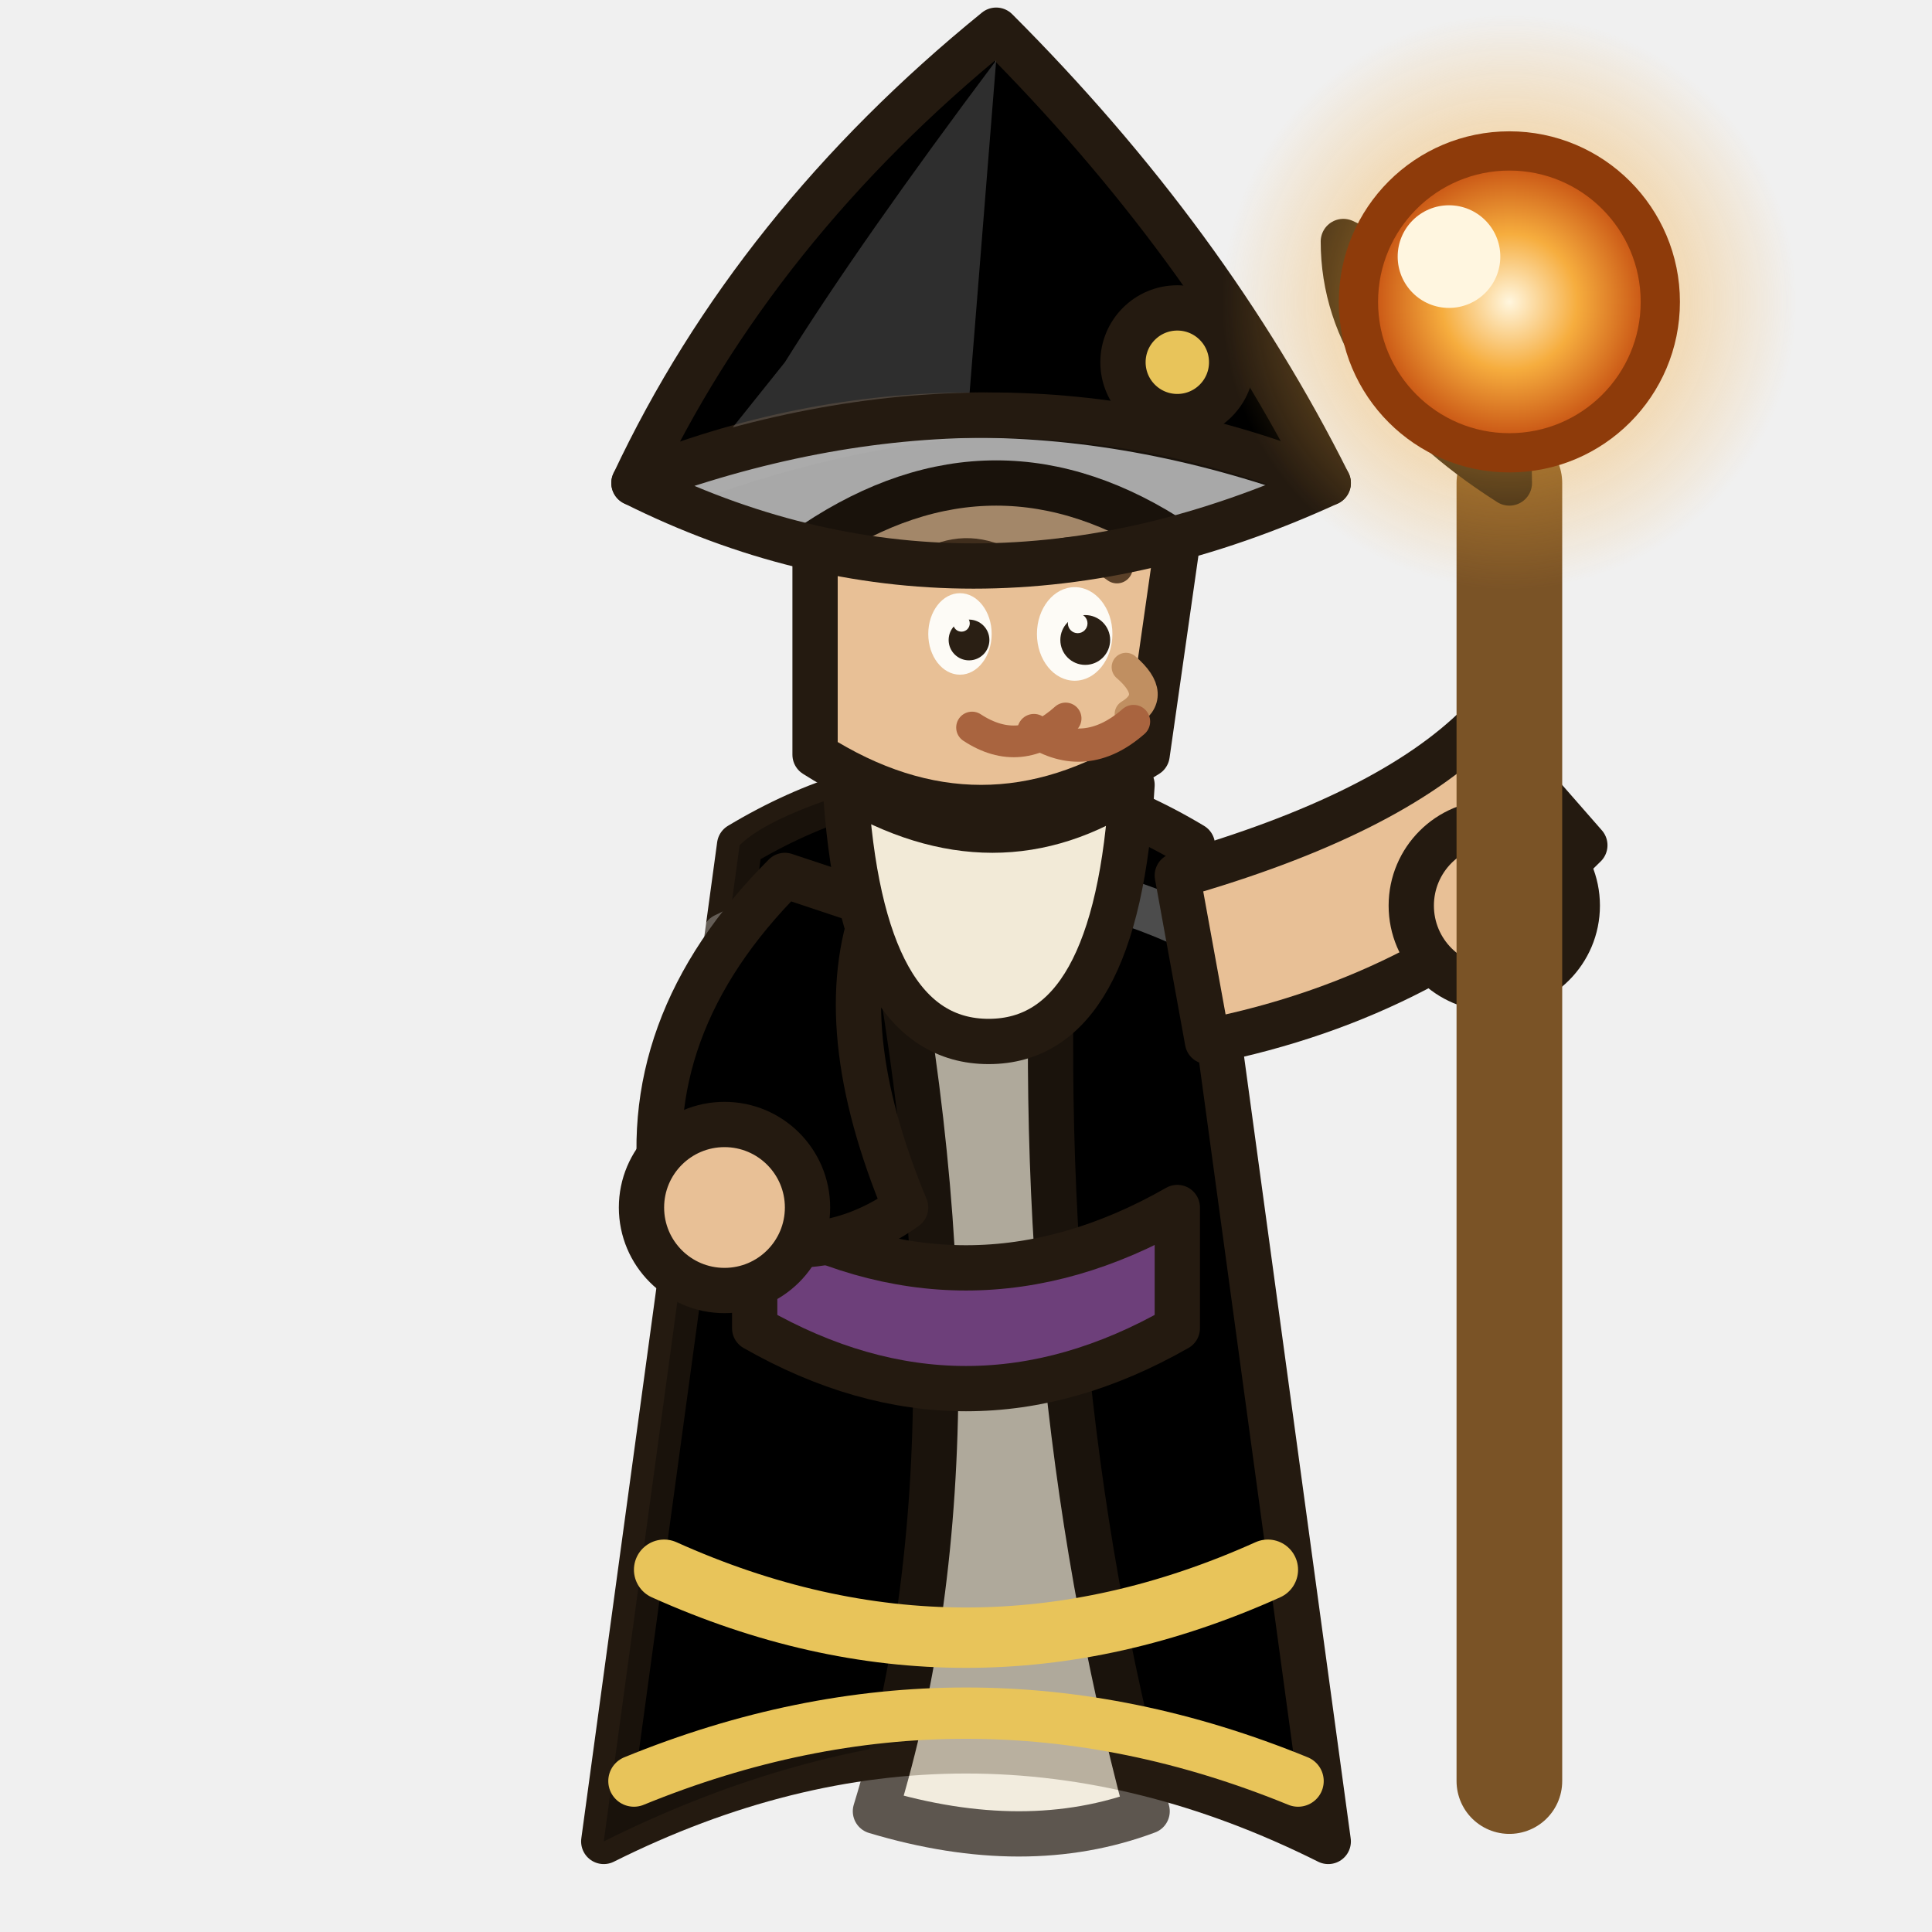
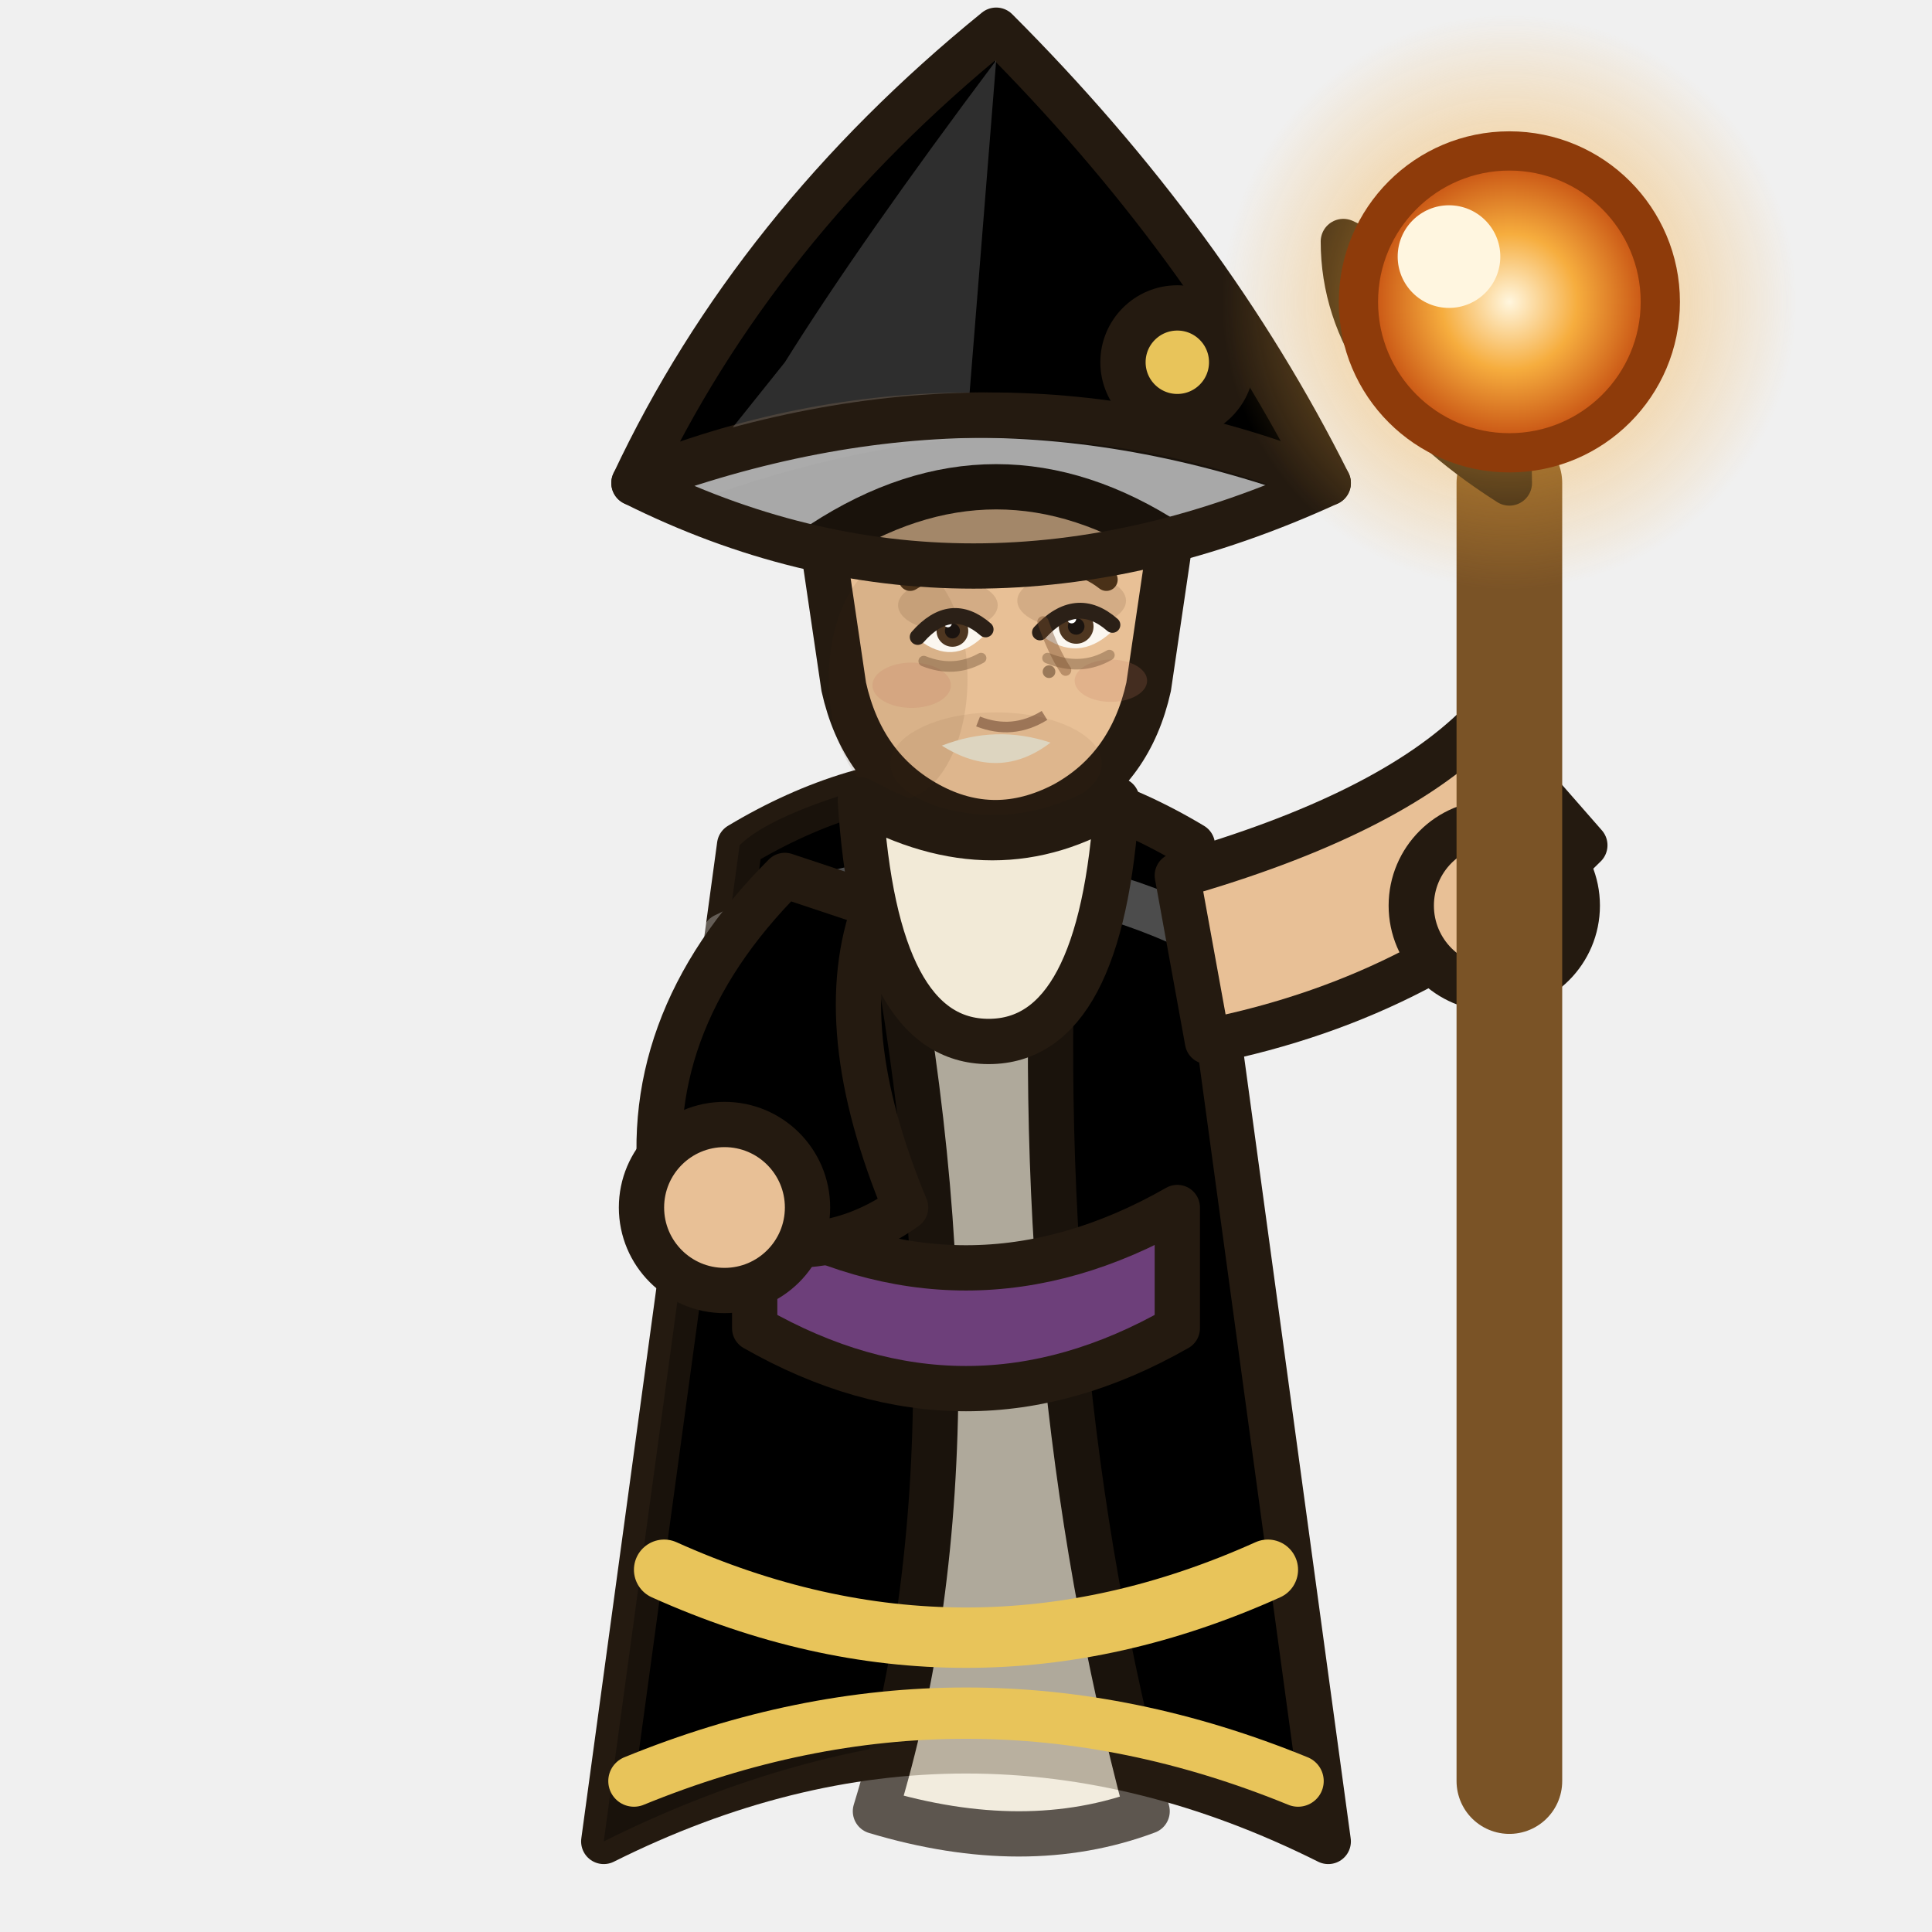
<svg xmlns="http://www.w3.org/2000/svg" viewBox="0 0 128 128" aria-hidden="true">
  <defs>
    <radialGradient id="m-orb">
      <stop offset="0%" stop-color="#fff6de" />
      <stop offset="45%" stop-color="#f6ad3e" />
      <stop offset="100%" stop-color="#bf420b" />
    </radialGradient>
    <radialGradient id="m-halo">
      <stop offset="0%" stop-color="rgba(246,173,62,0.8)" />
      <stop offset="100%" stop-color="rgba(246,173,62,0)" />
    </radialGradient>
  </defs>
  <g stroke="#241a10" stroke-width="3" stroke-linejoin="round" stroke-linecap="round">
    <g class="part-robe">
      <path d="M40 122 q24 -12 48 0 l-9 -66 q-15 -9 -30 0 Z" fill="currentColor" />
      <path d="M40 122 q12 -6 24 -7 l-6 -63 q-7 2 -9 4 Z" fill="rgba(0,0,0,0.3)" stroke="none" />
      <path d="M58 56 q8 38 0 64 q10 3 18 0 q-8 -30 -6 -64 Z" fill="#f2ead7" opacity="0.72" />
      <path d="M44 104 q20 9 40 0" fill="none" stroke="#e8c45a" stroke-width="4" />
      <path d="M42 118 q22 -9 44 0" fill="none" stroke="#e8c45a" stroke-width="3.4" />
      <path d="M50 80 q14 8 28 0 l0 8 q-14 8 -28 0 Z" fill="#6d3f7a" />
      <path d="M48 62 q16 -8 32 0" fill="none" stroke="rgba(255,255,255,0.3)" stroke-width="3" />
    </g>
    <g class="part-arm-back">
      <path d="M52 58 q-10 10 -8 22 q9 5 16 0 q-5 -12 -2 -20 Z" fill="currentColor" />
      <circle cx="48" cy="80" r="5.5" fill="#e8c096" />
    </g>
    <g class="part-head">
-       <path d="M54 36 q12 -8 24 0 l-2 14 q-11 7 -22 0 Z" fill="#e8c096" />
-       <g stroke="none">
-         <ellipse cx="63.6" cy="42" rx="2.1" ry="2.7" fill="#fdfbf6" />
-         <ellipse cx="71.2" cy="42" rx="2.5" ry="3.1" fill="#fdfbf6" />
-         <circle cx="64.2" cy="42.4" r="1.35" fill="#2a1f14" />
-         <circle cx="71.9" cy="42.4" r="1.65" fill="#2a1f14" />
-         <circle cx="63.7" cy="41.3" r="0.55" fill="#fdfbf6" />
-         <circle cx="71.4" cy="41.3" r="0.65" fill="#fdfbf6" />
+       <path d="M54.5 36 q11.5 -7.5 23 0 l-1.4 9.5 q-1.2 5.4 -5.6 7.8 q-4.6 2.4 -9 0 q-4.4 -2.4 -5.6 -7.8 Z" fill="#e8c096" />
+       <g class="face" stroke="none">
+         <ellipse cx="59.5" cy="45" rx="4.6" ry="8" fill="rgba(74,44,20,0.09)" />
+         <ellipse cx="66" cy="50.6" rx="7" ry="3.4" fill="rgba(74,44,20,0.07)" />
+         <ellipse cx="62.8" cy="40.1" rx="3.3" ry="1.7" fill="rgba(74,44,20,0.13)" />
+         <ellipse cx="71" cy="39.8" rx="3.6" ry="1.8" fill="rgba(74,44,20,0.13)" />
+         <ellipse cx="60.4" cy="45.4" rx="2.6" ry="1.5" fill="rgba(196,120,96,0.2)" />
+         <ellipse cx="73.6" cy="45.1" rx="2.4" ry="1.4" fill="rgba(196,120,96,0.2)" />
      </g>
-       <g fill="none" stroke="#5a4028" stroke-width="2.1" stroke-linecap="round">
-         <path d="M61 37.7 q2.6 -1.7 5.2 -0.5" />
-         <path d="M68.8 37.3 q2.8 -1.5 5.2 0.3" />
+       <g class="face" fill="#fbf7f0" stroke="none">
+         <path d="M60.9 42.4 q2.1 -2.4 4.2 -0.2 q-2 1.9 -4.2 0.2 Z" />
+         <path d="M69 42.1 q2.3 -2.5 4.6 -0.2 q-2.2 2 -4.6 0.2 Z" />
      </g>
-       <path d="M74.6 44.2 q2.2 1.9 0.2 3.1" fill="none" stroke="#c08f61" stroke-width="1.9" stroke-linecap="round" />
-       <path d="M64.4 48.2 q3.2 2.1 6.2 -0.6" fill="none" stroke="#a9643f" stroke-width="2.1" stroke-linecap="round" />
-       <path d="M68.5 48.4 q3.4 2.2 6.6 -0.6" fill="none" stroke="#a9643f" stroke-width="2.2" stroke-linecap="round" />
-       <path d="M56 52 q10 6 19 0 q-1 17 -9.5 17 q-8.5 0 -9.5 -17 Z" fill="#f2ead7" />
+       <g class="face" stroke="none">
+         <circle cx="63.1" cy="41.8" r="1.05" fill="#4e3620" />
+         <circle cx="71.3" cy="41.5" r="1.15" fill="#4e3620" />
+         <circle cx="63.1" cy="41.8" r="0.5" fill="#1b1410" />
+         <circle cx="71.3" cy="41.5" r="0.55" fill="#1b1410" />
+         <circle cx="62.8" cy="41.3" r="0.26" fill="#ffffff" />
+         <circle cx="71" cy="41" r="0.3" fill="#ffffff" />
+       </g>
+       <g class="face" fill="none" stroke="#2b2017" stroke-width="1.05" stroke-linecap="round">
+         <path d="M60.8 42.2 q2.2 -2.5 4.5 -0.5" />
+         <path d="M68.9 41.9 q2.4 -2.6 4.8 -0.5" />
+       </g>
+       <g class="face" fill="none" stroke="rgba(60,36,16,0.3)" stroke-width="0.7" stroke-linecap="round">
+         <path d="M61.2 43.8 q2 0.8 3.8 -0.2" />
+         <path d="M69.4 43.6 q2.2 0.9 4.1 -0.2" />
+       </g>
+       <g class="face" fill="none" stroke="#4a3118" stroke-width="1.5" stroke-linecap="round">
+         <path d="M60.3 38.4 q2.4 -1.5 4.8 -0.3" />
+         <path d="M68.4 37.9 q2.6 -1.3 4.9 0.5" />
+       </g>
+       <g class="face" fill="none" stroke="rgba(120,78,44,0.42)" stroke-width="0.75" stroke-linecap="round">
+         <path d="M69.1 41.2 q0.7 2 1.5 3.2" />
+       </g>
+       <circle class="face" cx="69.5" cy="44.5" r="0.42" fill="rgba(60,36,16,0.45)" stroke="none" />
+       <path class="face" d="M64.8 47.8 q2.3 0.9 4.4 -0.4" fill="none" stroke="rgba(90,52,34,0.5)" stroke-width="0.7" stroke-linecap="butt" />
+       <path d="M57 53 q9 5 17 0 q-1 16 -8.5 16 q-7.5 0 -8.5 -16 Z" fill="#f2ead7" />
+       <path d="M62.4 49.4 q3.6 -1.4 7.2 -0.2 q-3.4 2.6 -7.2 0.2 Z" fill="#ddd5c0" stroke="none" />
      <path d="M66 2 q14 14 22 30 q-24 -9 -46 0 q8 -17 24 -30 Z" fill="currentColor" />
      <path d="M66 4 q-9 12 -14 20 l-8 10 q10 -4 20 -5 Z" fill="rgba(255,255,255,0.18)" stroke="none" />
      <path d="M42 32 q24 -9 46 0 q-24 11 -46 0 Z" fill="rgba(0,0,0,0.3)" />
      <circle cx="78" cy="24" r="3.6" fill="#e8c45a" />
    </g>
    <g class="part-arm-front">
      <path d="M78 58 q14 -4 20 -10 l7 8 q-10 10 -25 13 Z" fill="#e8c096" />
      <circle cx="99" cy="60" r="5.5" fill="#e8c096" />
      <g class="part-staff">
        <path d="M100 32 L100 118" fill="none" stroke="#7a5326" stroke-width="7" />
        <path d="M100 32 q-11 -7 -11 -16 q11 5 11 16 Z" fill="#7a5326" />
        <circle class="part-orb-halo" cx="100" cy="20" r="19" fill="url(#m-halo)" stroke="none" />
        <circle class="part-orb" cx="100" cy="20" r="10" fill="url(#m-orb)" stroke="#8e3b0a" stroke-width="2.6" />
        <circle cx="96" cy="17" r="3.4" fill="#fff6e0" stroke="none" />
      </g>
    </g>
  </g>
</svg>
